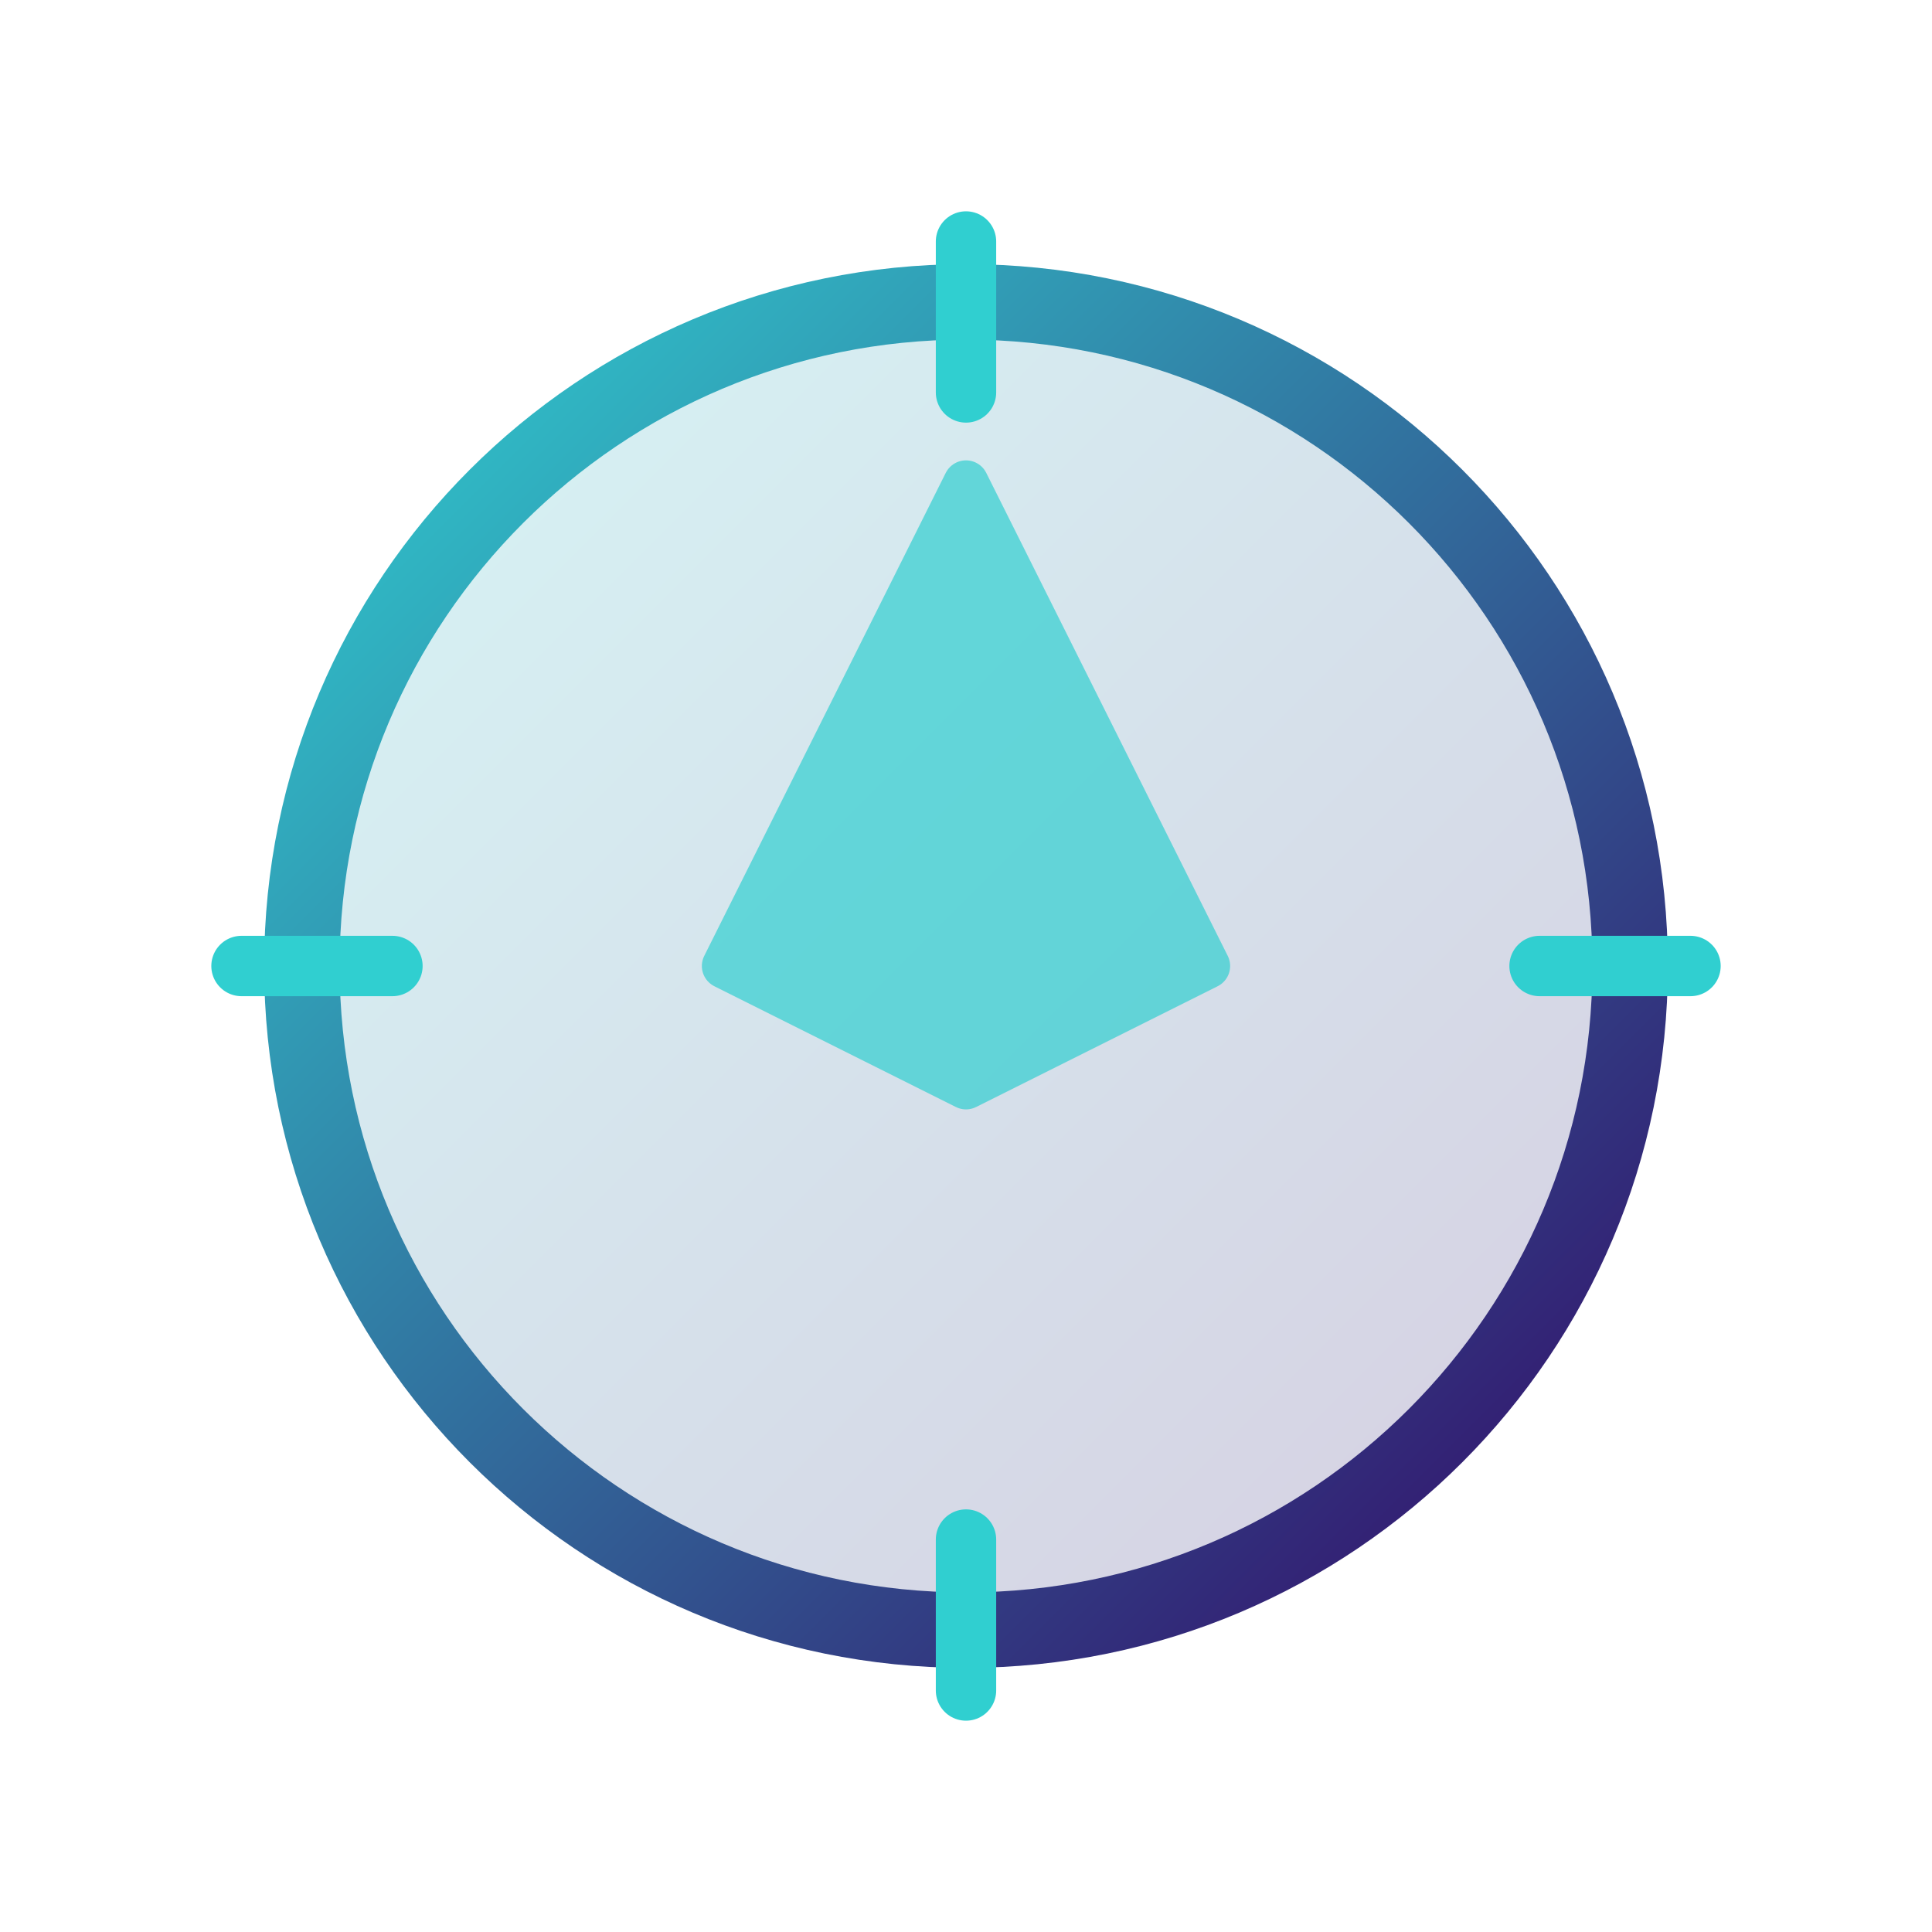
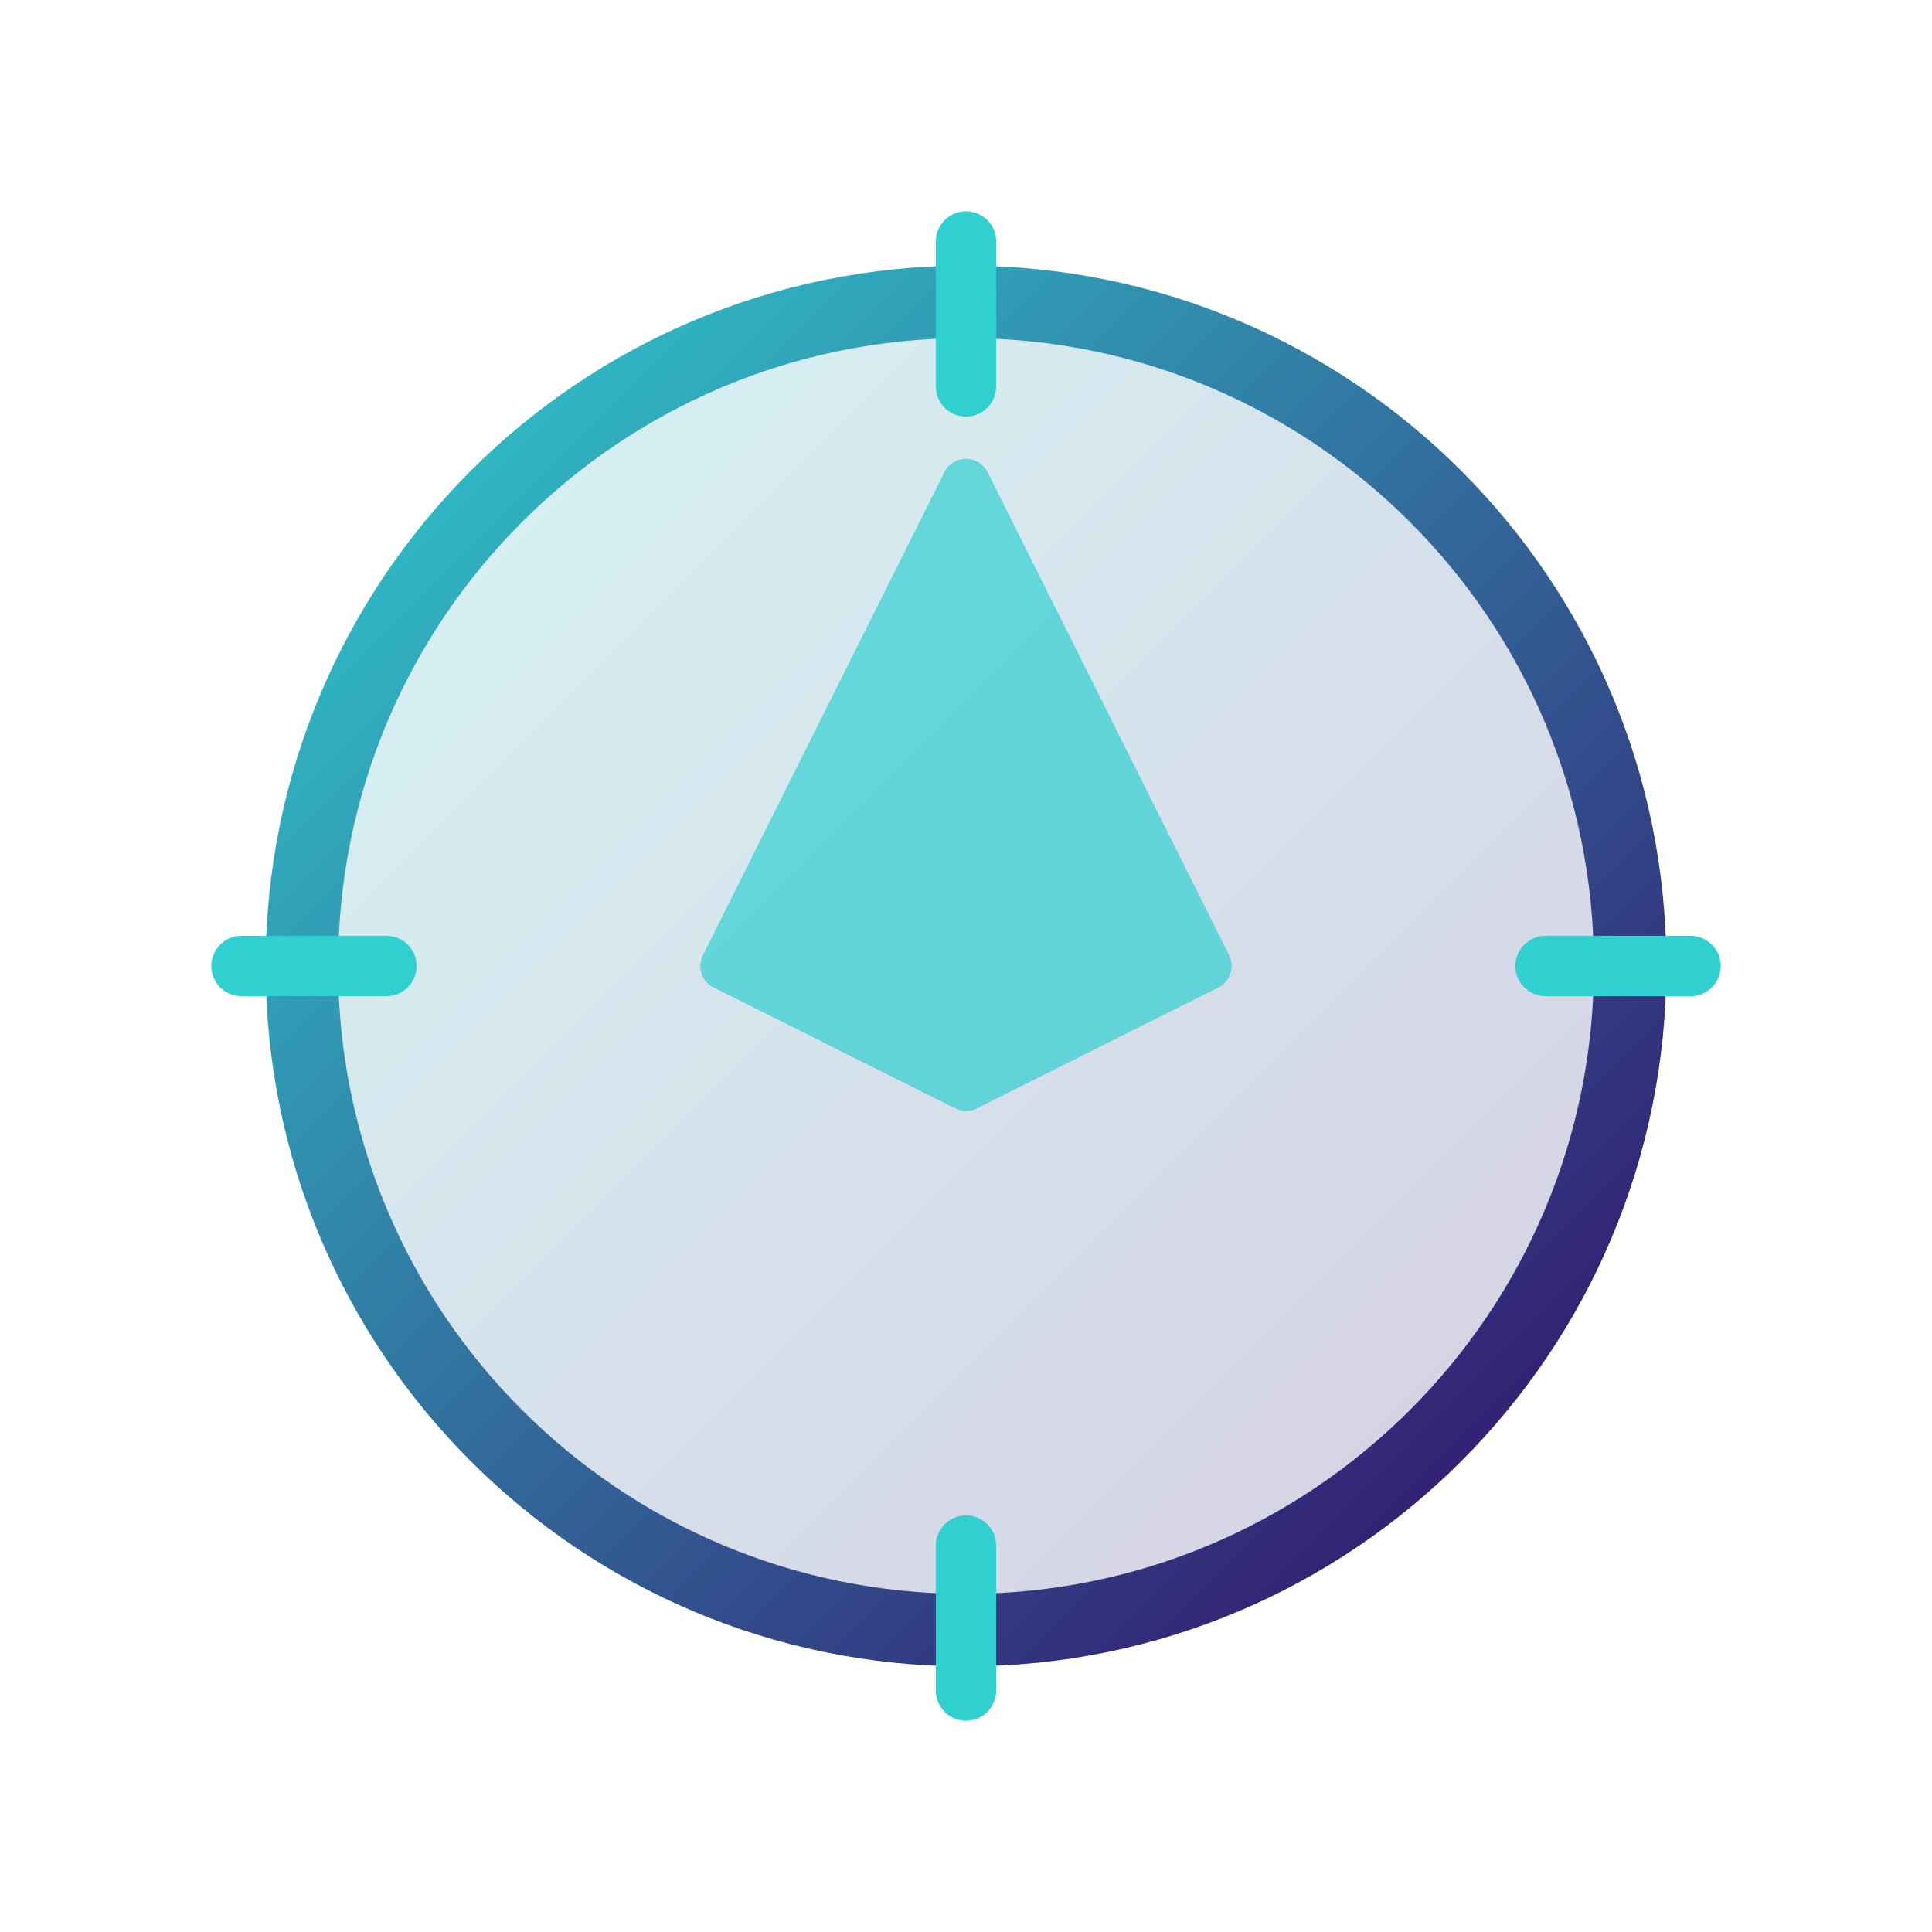
- <svg xmlns="http://www.w3.org/2000/svg" viewBox="0 0 128 128" fill="none" stroke-width="5" stroke-linecap="round" stroke-linejoin="round">
+ <svg xmlns="http://www.w3.org/2000/svg" viewBox="0 0 160 160" fill="none" stroke-width="6" stroke-linecap="round" stroke-linejoin="round">
  <defs>
    <linearGradient id="navigateGradient" x1="0%" y1="0%" x2="100%" y2="100%">
      <stop offset="0%" style="stop-color:#30cfd0;stop-opacity:1" />
      <stop offset="100%" style="stop-color:#330867;stop-opacity:1" />
    </linearGradient>
  </defs>
-   <circle cx="64" cy="64" r="44" fill="url(#navigateGradient)" fill-opacity="0.2" stroke="url(#navigateGradient)" />
-   <polygon points="64,32 80,64 64,72 48,64" fill="#30cfd0" opacity="0.7" stroke="#30cfd0" stroke-width="3" />
-   <line x1="64" y1="16" x2="64" y2="26" stroke="#30cfd0" stroke-width="4" />
-   <line x1="64" y1="102" x2="64" y2="112" stroke="#30cfd0" stroke-width="4" />
-   <line x1="16" y1="64" x2="26" y2="64" stroke="#30cfd0" stroke-width="4" />
-   <line x1="102" y1="64" x2="112" y2="64" stroke="#30cfd0" stroke-width="4" />
+   <circle cx="80" cy="80" r="55" fill="url(#navigateGradient)" fill-opacity="0.2" stroke="url(#navigateGradient)" stroke-width="6" />
+   <polygon points="80,40 100,80 80,90 60,80" fill="#30cfd0" opacity="0.7" stroke="#30cfd0" stroke-width="4" />
+   <line x1="80" y1="20" x2="80" y2="32" stroke="#30cfd0" stroke-width="5" />
+   <line x1="80" y1="128" x2="80" y2="140" stroke="#30cfd0" stroke-width="5" />
+   <line x1="20" y1="80" x2="32" y2="80" stroke="#30cfd0" stroke-width="5" />
+   <line x1="128" y1="80" x2="140" y2="80" stroke="#30cfd0" stroke-width="5" />
</svg>
